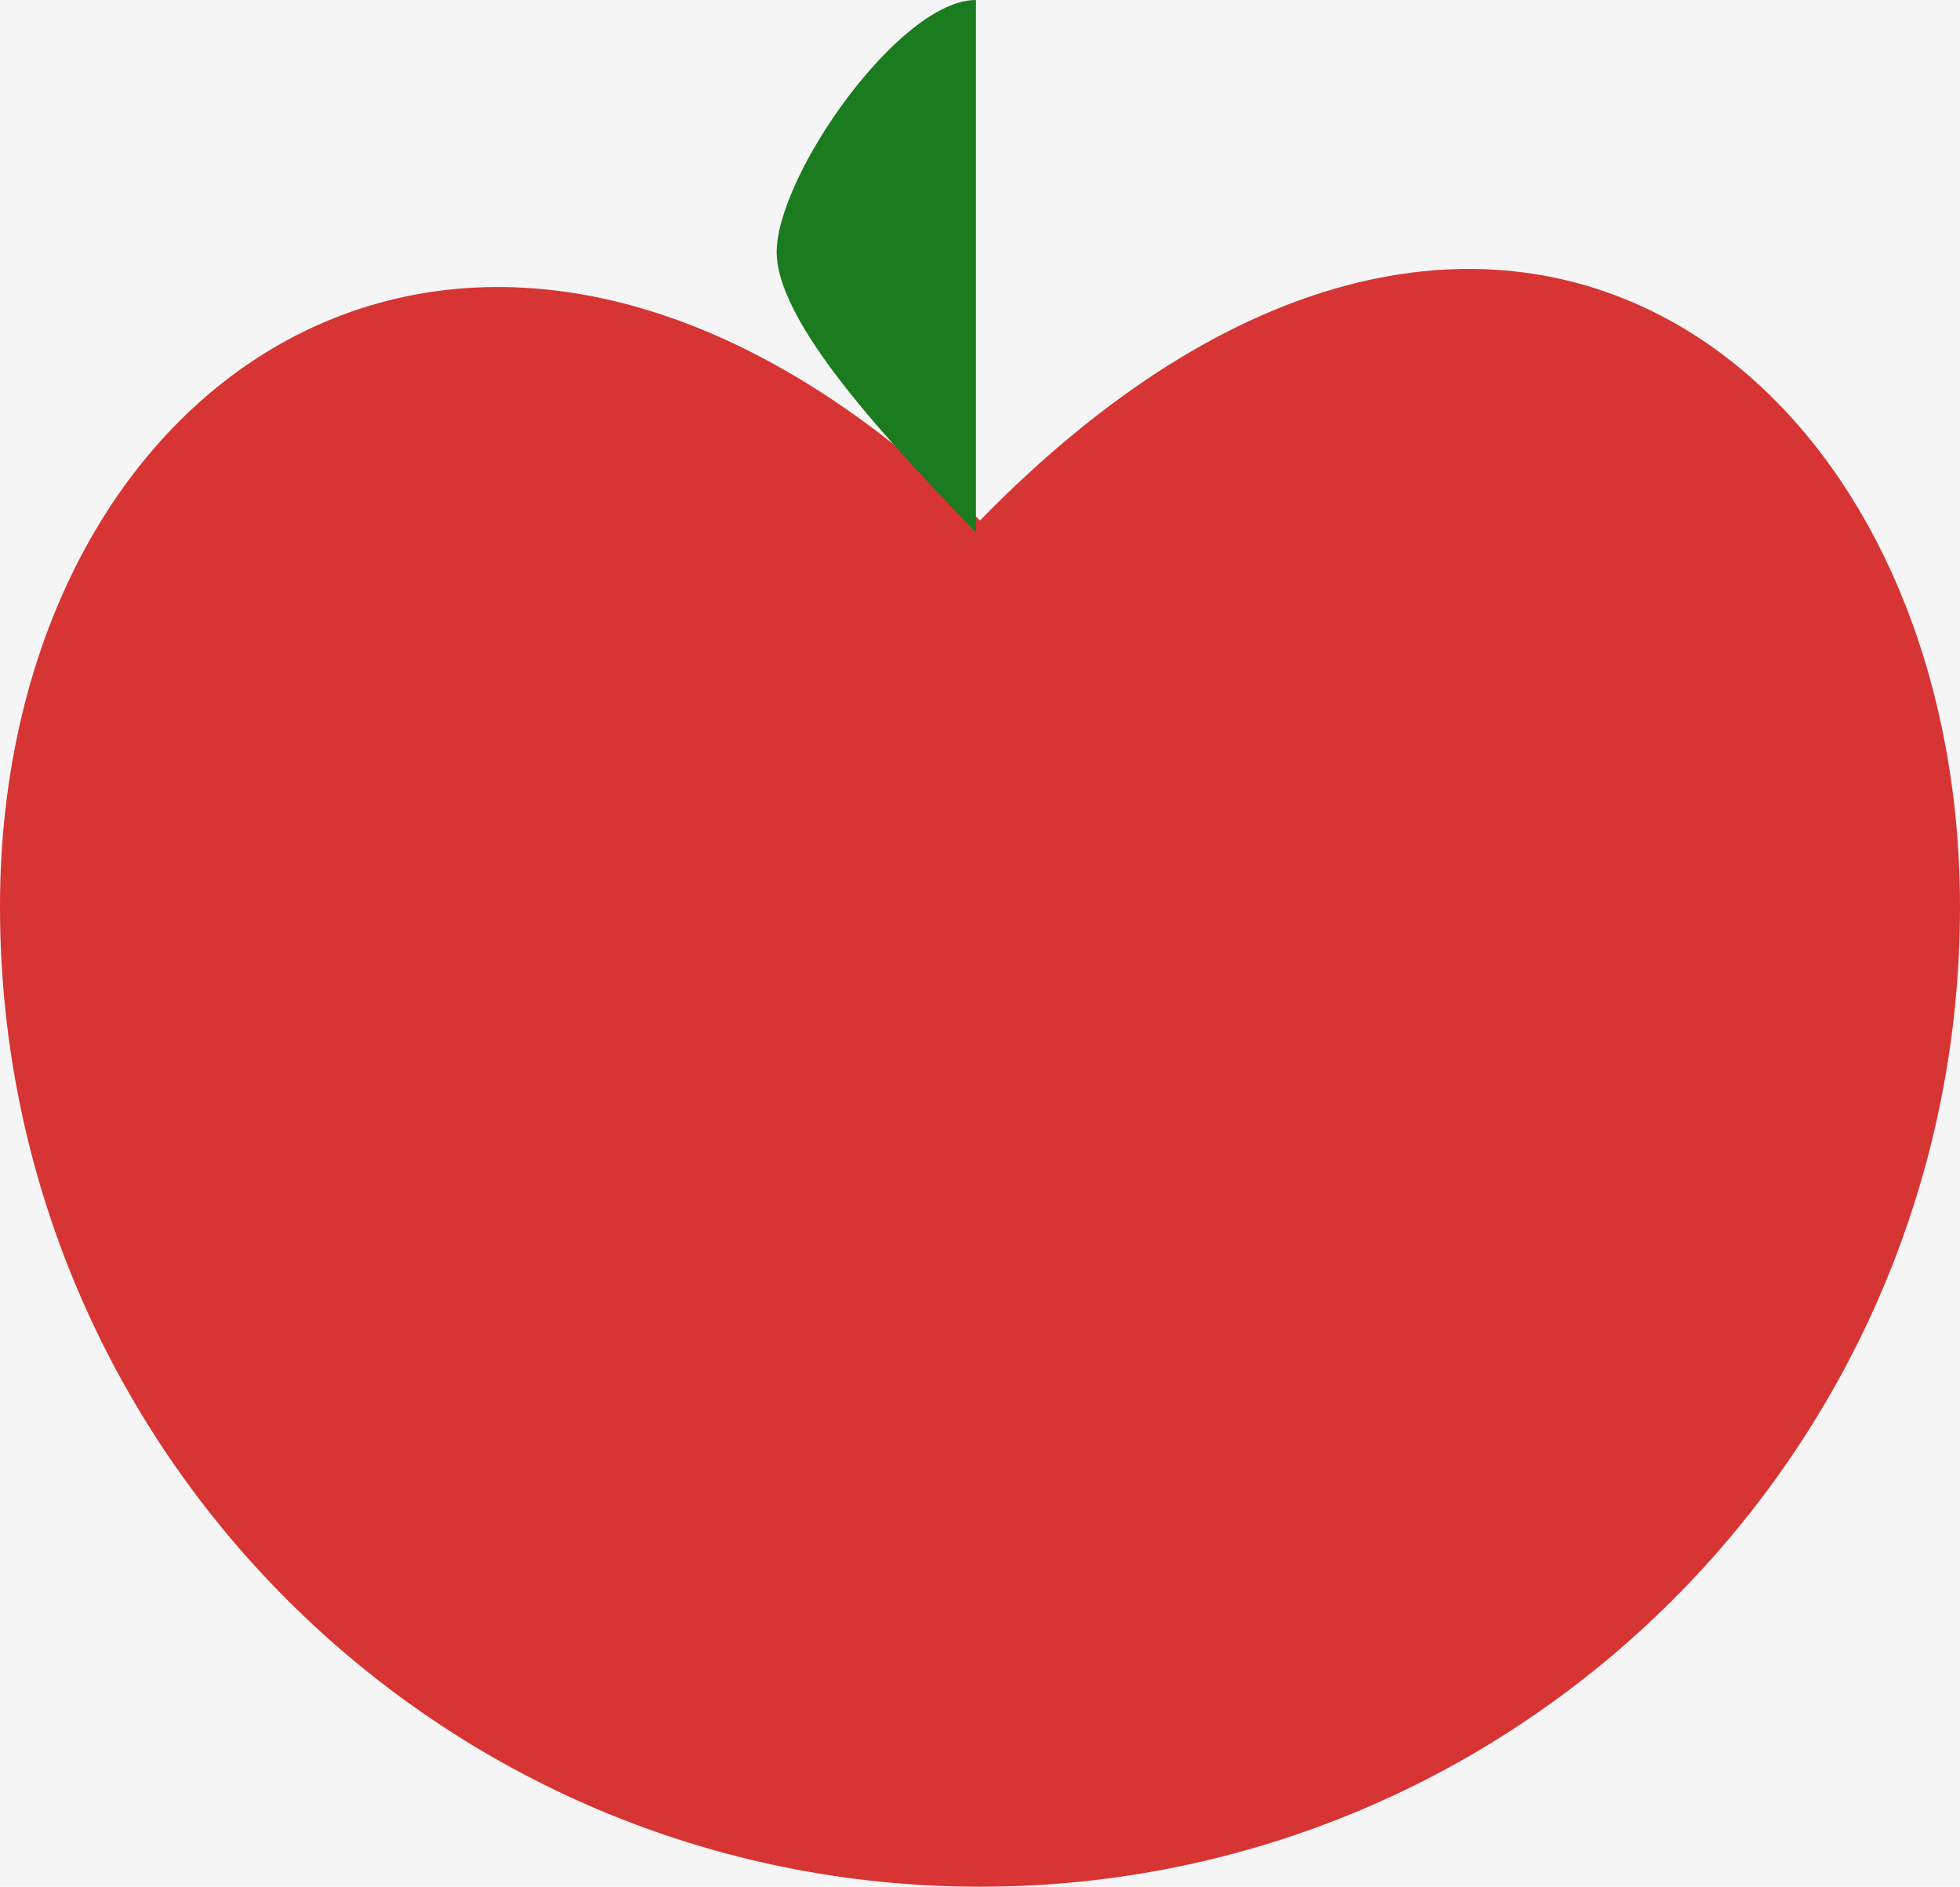
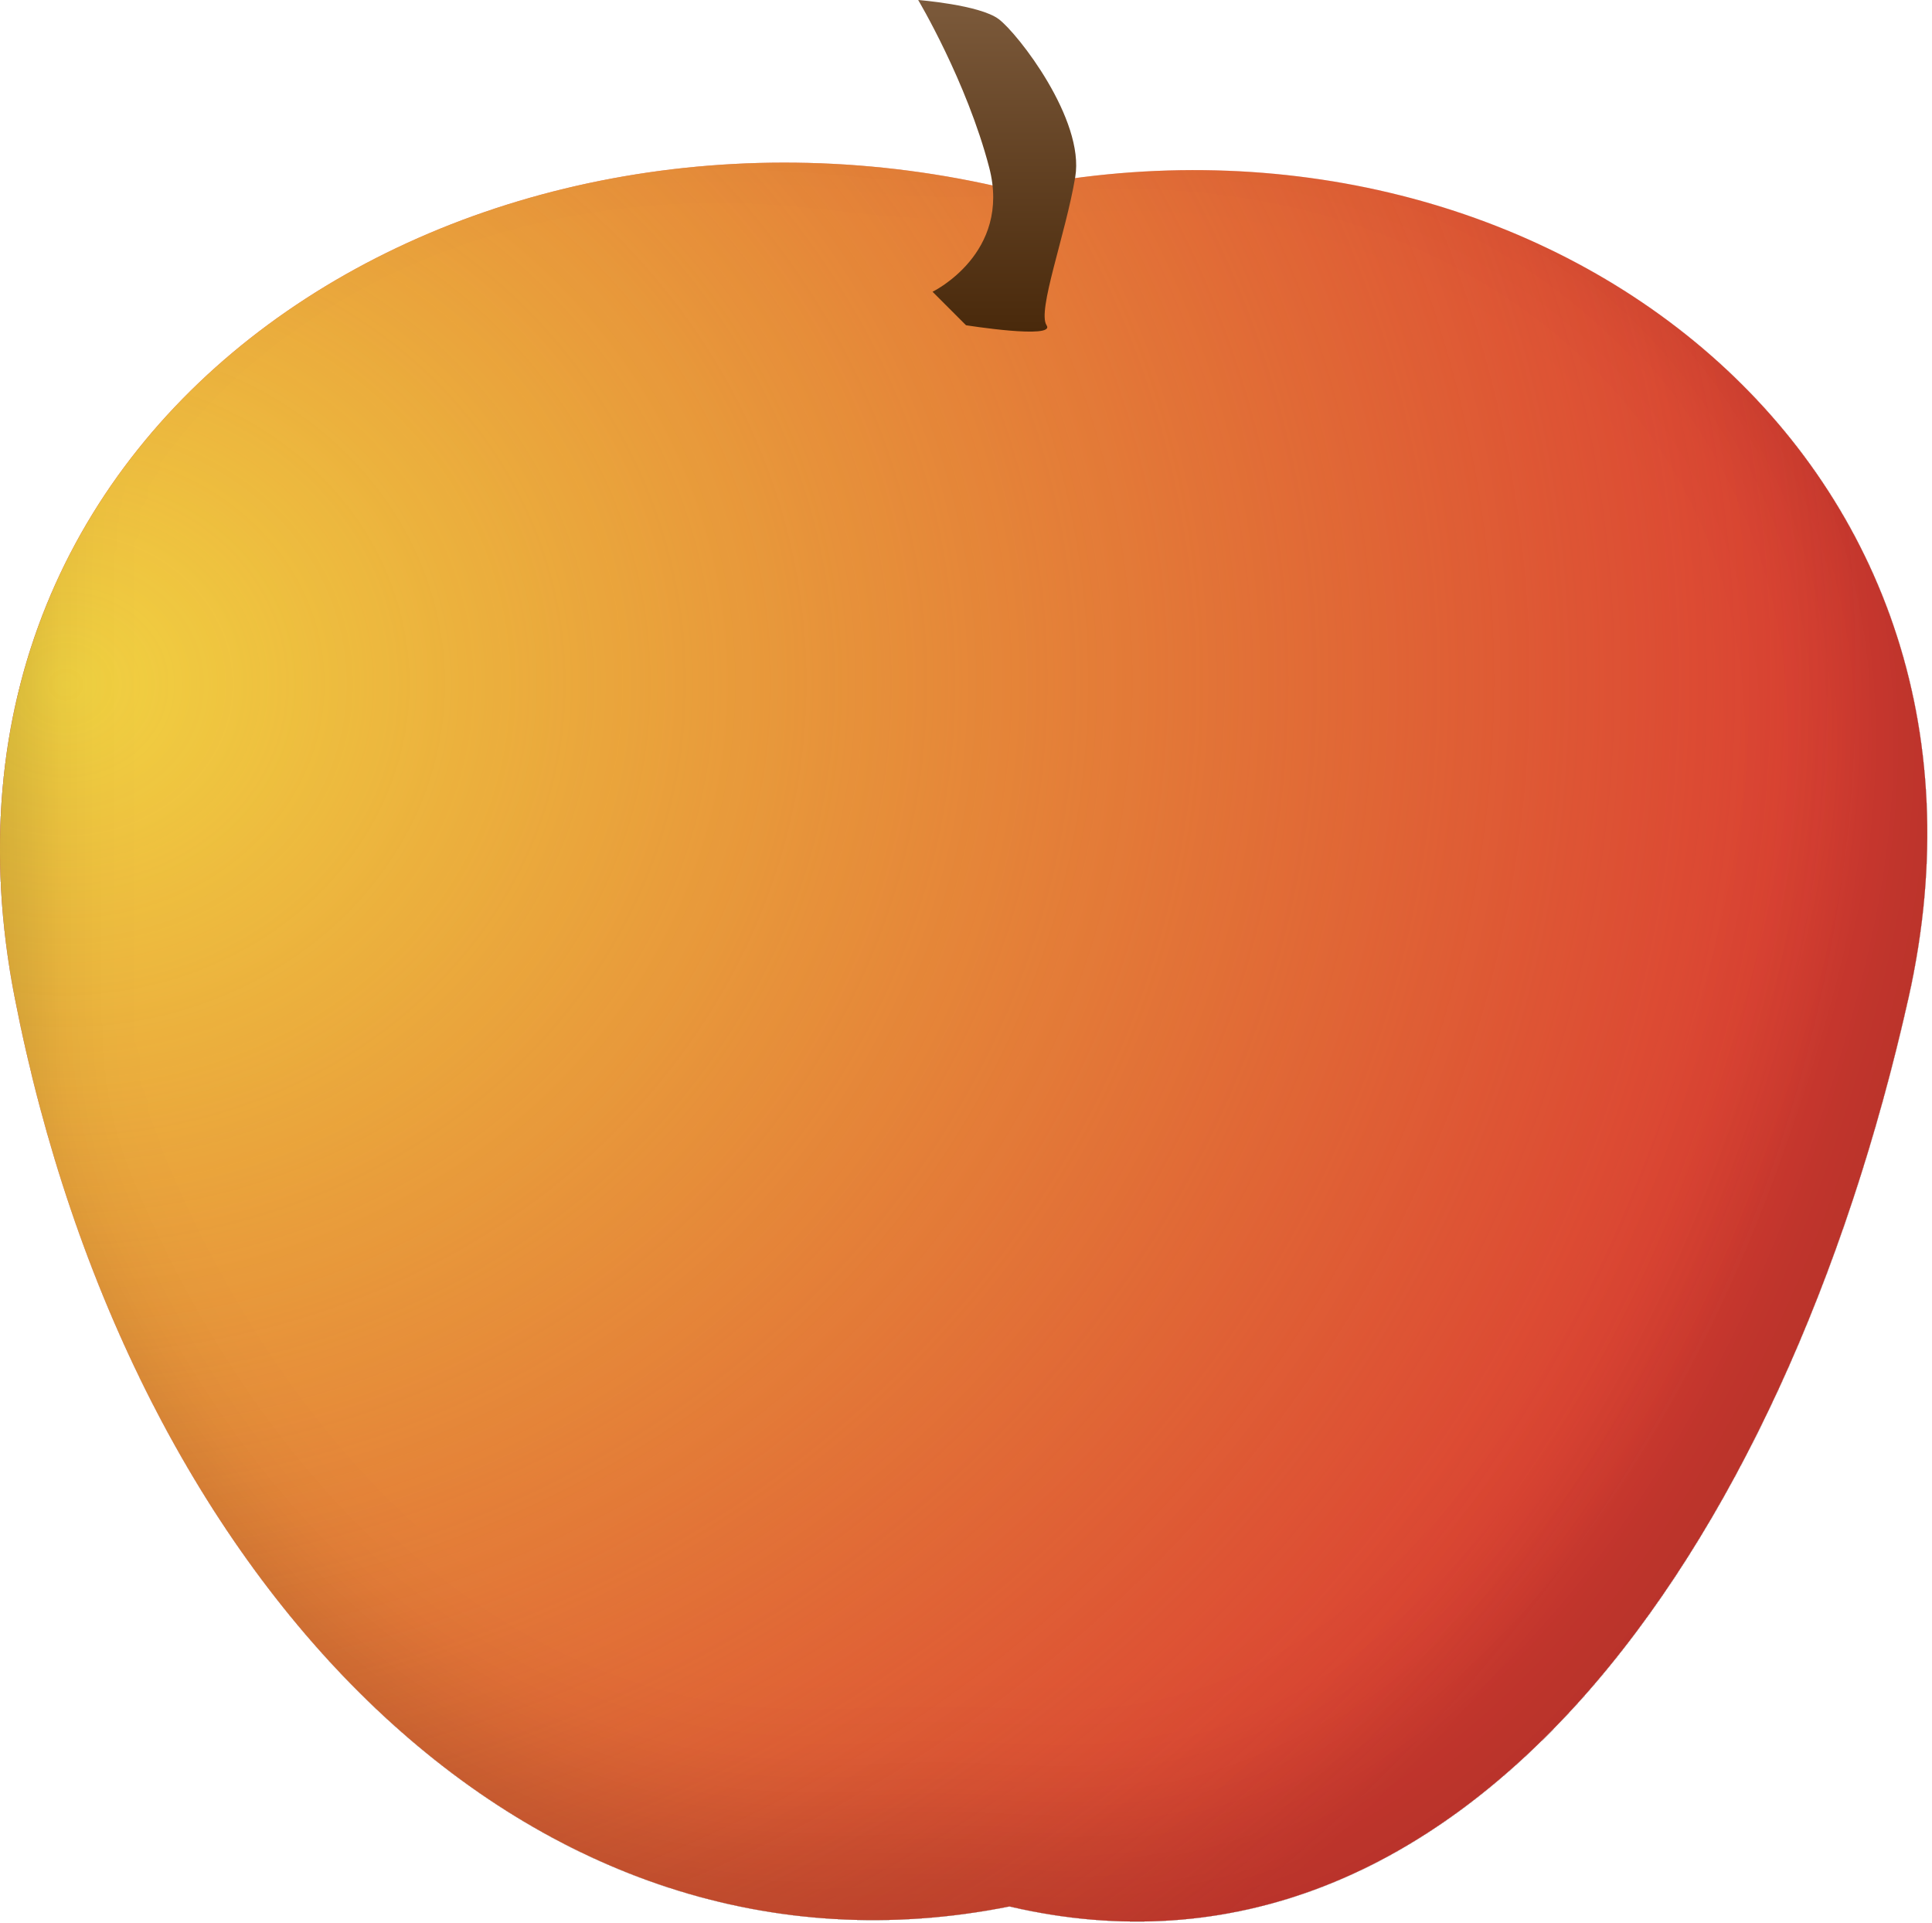
- <svg xmlns="http://www.w3.org/2000/svg" width="241" height="232" viewBox="0 0 241 232" fill="none">
-   <rect width="241" height="232" fill="#F5F5F5" />
-   <path d="M241 111.5C241 178.05 187.05 232 120.5 232C53.95 232 0 178.05 0 111.5C0 44.95 60 5 120.5 64C183 0 241 44.95 241 111.5Z" fill="#D73434" />
-   <path d="M120 25C120 34.389 120 50 120 65.5C111.5 56.5 95.5 40.389 95.5 31C95.5 21.611 110.611 0 120 0C120 0 120 15.611 120 25Z" fill="#1B7B1F" />
+ <svg xmlns="http://www.w3.org/2000/svg" width="202" height="201" viewBox="0 0 202 201" fill="none">
+   <g filter="url(#filter0_i_7_12)">
+     <path d="M199.547 104.299C186.547 162.299 152.547 210.299 105.547 199.299C55.547 209.299 13.547 165.799 1.547 104.299C-10.453 42.799 49.547 6.299 105.547 19.799C160.547 8.299 212.323 47.299 199.547 104.299Z" fill="#DA3C32" />
+     <path d="M199.547 104.299C186.547 162.299 152.547 210.299 105.547 199.299C55.547 209.299 13.547 165.799 1.547 104.299C-10.453 42.799 49.547 6.299 105.547 19.799C160.547 8.299 212.323 47.299 199.547 104.299Z" fill="url(#paint0_radial_7_12)" />
+   </g>
+   <path d="M96 0C96 0 102.423 0.5 104.423 2C106.423 3.5 113.423 12.5 112.423 18.5C111.423 24.5 108.423 32.5 109.423 34C110.423 35.5 101 34 101 34L97.5 30.5C97.5 30.5 105.779 26.5 103.423 17.5C101.068 8.5 96 0 96 0Z" fill="url(#paint1_linear_7_12)" />
+   <defs>
+     <filter id="filter0_i_7_12" x="-7" y="7" width="208.508" height="193.879" filterUnits="userSpaceOnUse" color-interpolation-filters="sRGB">
+       <feFlood flood-opacity="0" result="BackgroundImageFix" />
+       <feBlend mode="normal" in="SourceGraphic" in2="BackgroundImageFix" result="shape" />
+       <feColorMatrix in="SourceAlpha" type="matrix" values="0 0 0 0 0 0 0 0 0 0 0 0 0 0 0 0 0 0 127 0" result="hardAlpha" />
+       <feOffset dx="-7" dy="-10" />
+       <feGaussianBlur stdDeviation="7" />
+       <feComposite in2="hardAlpha" operator="arithmetic" k2="-1" k3="1" />
+       <feColorMatrix type="matrix" values="0 0 0 0 0 0 0 0 0 0 0 0 0 0 0 0 0 0 0.15 0" />
+       <feBlend mode="normal" in2="shape" result="effect1_innerShadow_7_12" />
+     </filter>
+     <radialGradient id="paint0_radial_7_12" cx="0" cy="0" r="1" gradientUnits="userSpaceOnUse" gradientTransform="translate(8.5 70.5) rotate(88.824) scale(170.536 186.885)">
+       <stop stop-color="#F0D33D" />
+       <stop stop-color="#F1D241" />
+       <stop offset="1" stop-color="#F0D33E" stop-opacity="0" />
+     </radialGradient>
+     <linearGradient id="paint1_linear_7_12" x1="104.26" y1="0" x2="104.26" y2="34.667" gradientUnits="userSpaceOnUse">
+       <stop stop-color="#7C5A3B" />
+       <stop offset="1" stop-color="#49290B" />
+     </linearGradient>
+   </defs>
</svg>
